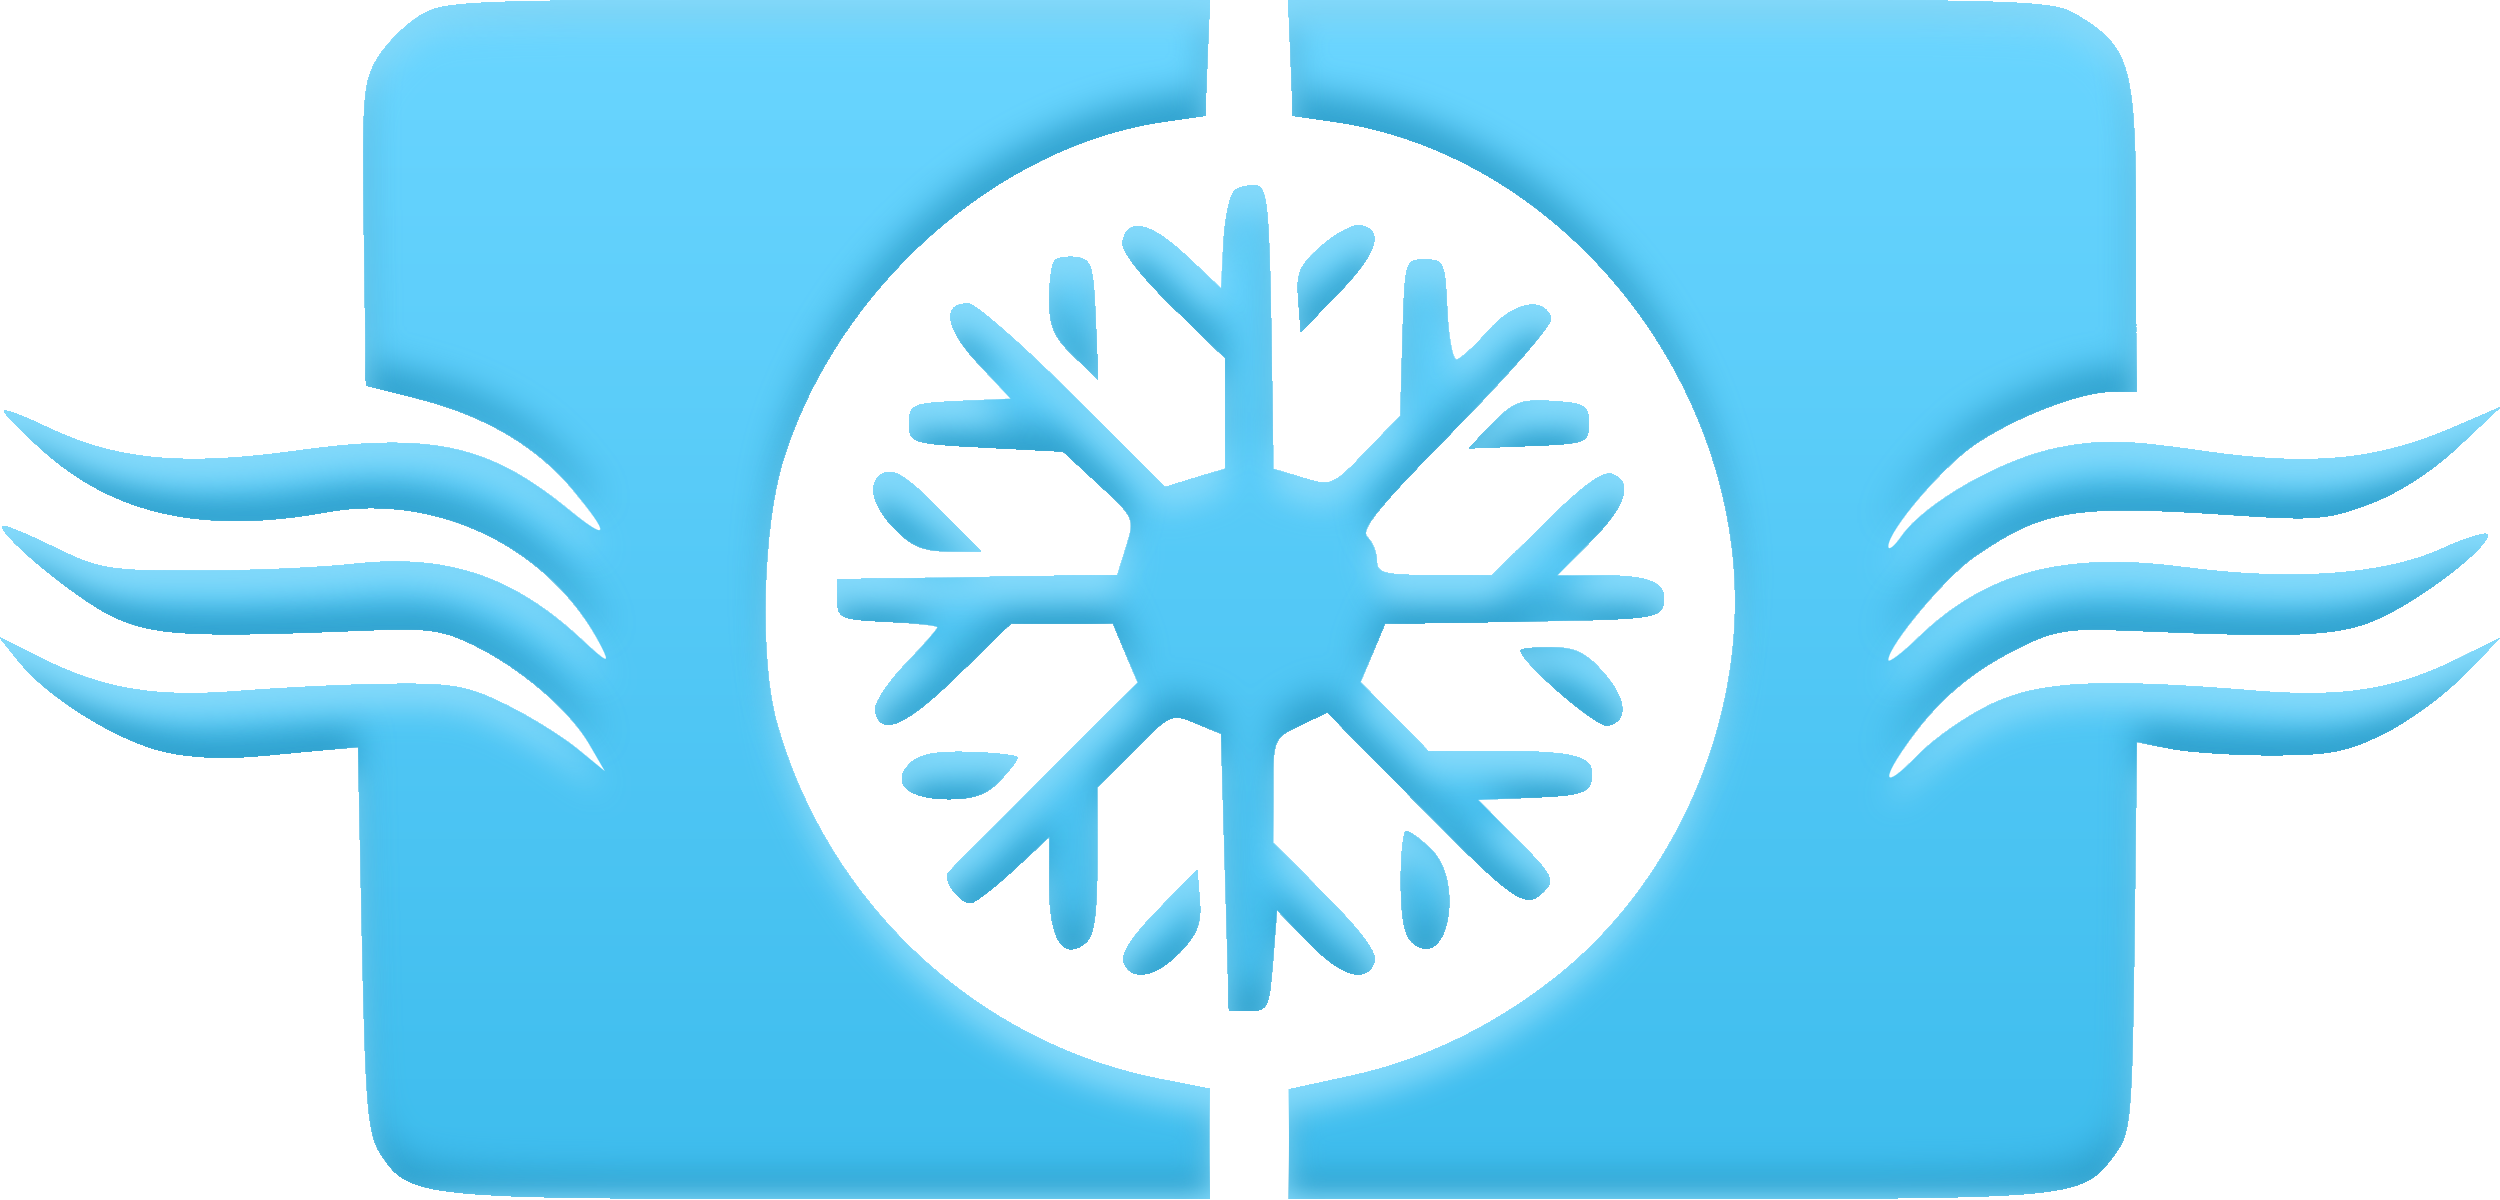
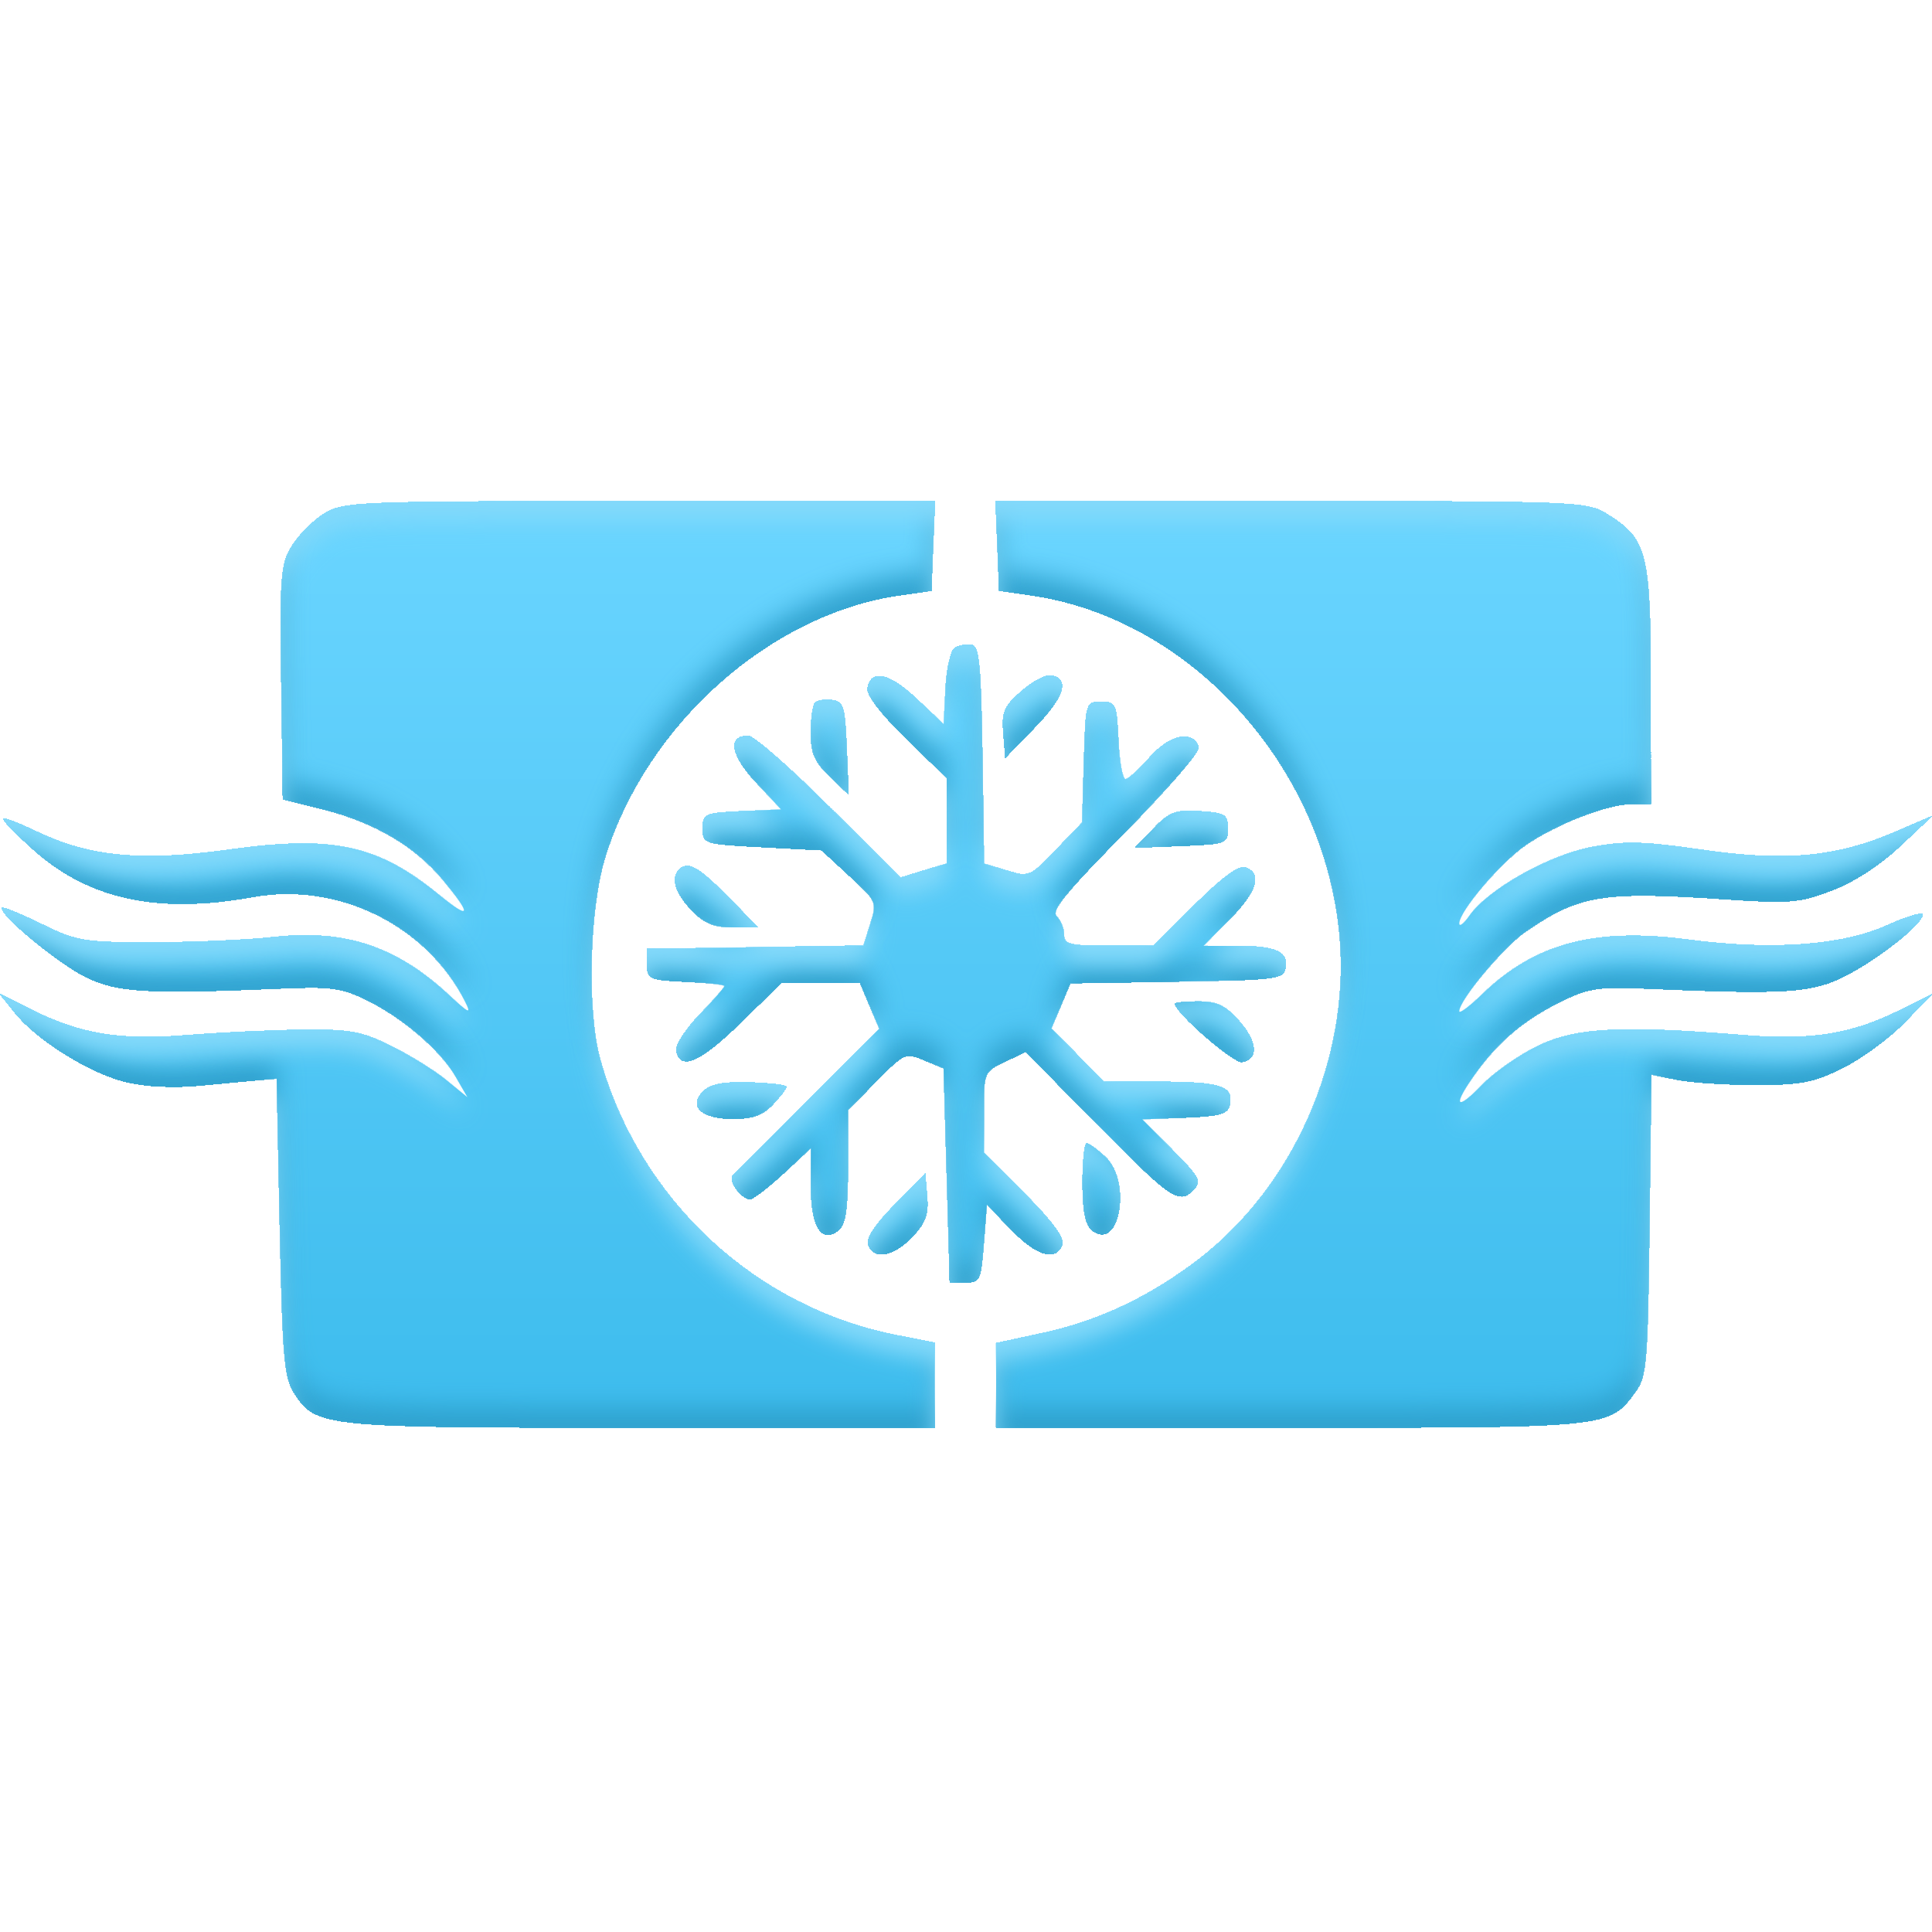
- <svg xmlns="http://www.w3.org/2000/svg" width="794" height="381" fill="none">
+ <svg xmlns="http://www.w3.org/2000/svg" width="794" height="794" viewBox="0 -206 794 794" fill="none">
  <g filter="url(#a)">
    <path fill="url(#b)" fill-rule="evenodd" d="M133.368 5.063c-4.55 2.774-10.555 8.763-13.344 13.314-4.672 7.616-5.023 12.07-4.419 56.16l.655 47.888 16.496 4.154c21.161 5.33 37.942 15.243 49.332 29.143 11.989 14.631 11.413 16.577-1.746 5.918-25.316-20.503-43.388-24.374-86.105-18.438-36.061 5.01-57.405 3.008-79.223-7.436-7.02-3.357-13.136-5.733-13.593-5.276-.46.457 4.977 6.055 12.078 12.441 22.9 20.585 51.227 26.767 90.244 19.691 35.252-6.39 71.556 11.456 87.359 42.946 2.741 5.459 1.812 5.078-6.644-2.72-21.635-19.956-42.839-26.953-71.878-23.719-10.539 1.175-32.865 2.152-49.615 2.175-28.833.038-31.3-.374-46.317-7.703C7.923 169.345.787 166.459.787 167.19c0 3.612 23.658 23.004 34.563 28.331 13.03 6.365 24.932 7.032 82.179 4.614 18.415-.777 23.27-.074 33.185 4.811 14.837 7.312 30.166 20.527 36.452 31.427l4.918 8.532-8.725-7.091c-4.801-3.9-15.009-10.181-22.686-13.958-12.215-6.01-16.811-6.837-36.799-6.619-12.563.135-33.833 1.14-47.268 2.231-27.516 2.236-43.786-.472-64.158-10.682L0 202.546l6.104 7.598c9.116 11.347 30.944 24.94 45.76 28.493 8.413 2.017 19.56 2.517 31.137 1.396 9.918-.962 20.887-1.972 24.377-2.246l6.344-.495 1.269 61.031c1.112 53.496 1.843 61.901 5.908 68.098 9.233 14.076 11.088 14.261 142.477 14.261h120.63v-34.871l-15.686-3.086c-57.996-11.41-105.34-55.43-121.587-113.047-5.665-20.087-4.622-62.348 2.065-83.75 17.085-54.684 67.79-99.703 120.862-107.31l13.077-1.872L384.23 0 262.934.01C146.377.018 141.317.216 133.368 5.063m277.286 31.683 13.078 1.873c66.223 9.492 121.496 71.144 126.957 141.608 3.827 49.405-19.069 101.3-57.907 131.237-19.833 15.285-41.05 25.368-63.728 30.287l-19.669 4.266v34.665h120.801c131.817 0 131.005.084 141.87-14.677 4.692-6.375 5.134-11.562 5.837-68.639l.761-61.747 10.659 2.107c5.863 1.157 20.367 2.104 32.231 2.104 18.309 0 23.684-1.038 35.531-6.863 7.677-3.774 19.097-12.131 25.378-18.572l11.421-11.712-12.953 6.466c-19.816 9.89-36.551 12.573-64.326 10.309-49.841-4.061-68.494-3.137-84.046 4.157-7.769 3.644-18.334 10.956-23.476 16.25-11.123 11.454-12.25 8.543-2.111-5.456 9.382-12.951 19.93-21.704 35.098-29.128 10.583-5.179 15.134-5.86 33.802-5.055 58.638 2.53 68.934 1.848 83.022-5.507 13.687-7.144 31.183-21.062 31.183-24.805 0-1.173-6.565.827-14.593 4.448-18.399 8.302-47.608 10.36-82.166 5.784-37.678-4.987-62.597 1.64-84.065 22.346-5.235 5.051-9.517 8.246-9.517 7.104 0-4.599 18.212-26.488 27.206-32.698 22.153-15.301 31.434-16.781 83.192-13.283 25.252 1.707 29.312 1.357 42.545-3.655 9.058-3.431 19.691-10.291 27.917-18.011l13.288-12.472-14.623 6.305c-24.334 10.489-45.261 12.476-79.388 7.54-24.668-3.569-32.033-3.756-45.803-1.158-17.57 3.317-42.639 17.385-50.192 28.168-2.279 3.251-4.142 4.68-4.142 3.173 0-5.013 17.001-25.087 27.28-32.211 12.641-8.761 33.792-16.938 43.809-16.938h7.585l-.01-48.854c-.01-54.557-1.464-60.135-18.366-70.439C652.075.216 647.014.018 530.457.01L409.162 0zm-18.255 23.592c-1.667 1.079-3.38 8.558-3.807 16.618l-.779 14.654-11.128-10.395c-11.388-10.64-18.613-12.233-20.113-4.44-.528 2.737 5.439 10.52 15.831 20.664l16.679 16.271v35.172l-19.034 5.847-29.224-29.145c-16.072-16.029-31.084-29.145-33.355-29.145-8.479 0-7.177 7.766 3.188 19.009l10.316 11.192-16.07.762c-15.242.723-16.067 1.086-16.067 7.106 0 6.24.401 6.365 24.424 7.613l24.425 1.269 11.433 10.555c11.157 10.301 11.365 10.776 8.599 19.613l-2.835 9.058-88.887 1.38v6.345c0 6.01.835 6.385 15.862 7.101 8.725.414 15.862 1.223 15.862 1.797 0 .571-4.609 5.883-10.241 11.803s-9.9 12.525-9.486 14.672c1.609 8.362 9.517 4.982 26.033-11.134l17.04-16.625h32.418l7.868 18.828-29.272 29.29c-16.1 16.108-30.011 30.117-30.909 31.129-1.875 2.112 3.634 9.578 7.068 9.578 1.256 0 7.398-4.713 13.646-10.474l11.365-10.476v15.24c0 17.065 4.428 24.201 11.42 18.4 2.873-2.386 3.807-8.819 3.807-26.237v-23.077l11.718-11.895c11.435-11.613 11.905-11.816 19.668-8.558l7.951 3.34 2.538 87.999h6.345c5.964 0 6.421-.962 7.613-16.009l1.269-16.012 10.033 10.302c10.486 10.765 18.237 13.098 20.856 6.278 1.048-2.733-3.858-9.464-15.309-21.003l-16.849-16.979v-16.597c0-16.375.117-16.651 8.624-20.71l8.626-4.113 27.539 27.944c31.942 32.411 35.335 34.815 41.068 29.082 3.71-3.713 3.01-5.112-8.324-16.621l-12.378-12.565 17.519-.761c14.794-.64 17.662-1.503 18.43-5.53 1.409-7.378-4.05-9.106-28.881-9.149l-22.947-.038-21.493-21.9 7.766-18.587 43.737-.693c40.49-.645 43.804-1.051 44.654-5.467 1.292-6.735-3.827-9.103-19.78-9.149l-13.852-.038 10.68-10.882c11.172-11.383 13.45-18.669 6.659-21.275-2.733-1.048-9.464 3.857-21.003 15.308l-16.979 16.849h-18.336c-15.966 0-18.336-.591-18.336-4.568 0-2.512-1.371-5.939-3.043-7.611-2.368-2.368 3.903-10.073 28.176-34.624 17.171-17.37 30.728-33.074 30.127-34.899-2.32-7.035-11.855-5.06-19.923 4.129-4.37 4.977-8.915 9.051-10.1 9.051s-2.495-7.137-2.909-15.862c-.716-15.027-1.091-15.862-7.101-15.862-6.286 0-6.352.234-7.07 24.795l-.729 24.798-10.816 11.288c-10.586 11.05-11.012 11.228-20.153 8.421l-9.337-2.865-.693-44.606c-.576-37.297-1.315-44.715-4.497-45.27-2.094-.366-5.17.218-6.835 1.296m27.412 17.732c-7.119 6.216-8.142 8.586-7.436 17.23l.817 10.022L425.343 92.8c12.027-12.395 14.332-19.699 6.675-21.174-2.175-.418-7.669 2.48-12.207 6.444m-84.763 4.726c-.99.99-1.799 6.535-1.799 12.324 0 8.415 1.548 12.004 7.738 17.932l7.735 7.413-.756-18.99c-.675-16.893-1.332-19.075-5.939-19.735-2.85-.409-5.989.069-6.979 1.056m139.046 51.719-7.523 7.852 18.991-.756c18.367-.733 18.994-.969 18.994-7.103 0-5.721-1.127-6.419-11.469-7.094-10.002-.655-12.433.254-18.993 7.101m-194.986 16.913c-3.433 3.431-1.512 9.638 5.127 16.567 5.261 5.492 9.156 7.119 17.034 7.119h10.218l-12.5-12.69c-12.065-12.25-16.29-14.587-19.879-10.996m203.876 55.125c0 3.578 24.132 24.518 27.505 23.869 6.751-1.302 6.208-8.284-1.312-16.852-5.55-6.327-9.03-8.002-16.608-8.002-5.271 0-9.585.444-9.585.985m-193.986 36.015c-6.169 6.17-.593 11.22 12.395 11.22 7.87 0 12.116-1.541 16.187-5.873 3.035-3.231 5.517-6.487 5.517-7.235 0-.746-6.74-1.561-14.976-1.81-10.928-.327-16.097.673-19.123 3.698m155.918 37.558c0 11.291 1.152 17.141 3.806 19.344 11.167 9.268 16.522-19.702 5.548-30.013-3.231-3.036-6.657-5.518-7.613-5.518-.96 0-1.741 7.284-1.741 16.187m-77.119 8.87c-8.177 8.322-11.877 13.984-10.865 16.623 2.376 6.187 10.18 4.751 17.89-3.294 5.525-5.769 6.822-9.253 6.185-16.626l-.807-9.324z" clip-rule="evenodd" />
  </g>
  <defs>
    <linearGradient id="b" x1="824.703" x2="824.703" y1="0" y2="380.682" gradientUnits="userSpaceOnUse">
      <stop stop-color="#6AD5FF" />
      <stop offset="1" stop-color="#3DBCED" />
    </linearGradient>
    <filter id="a" width="1649.41" height="396.566" x="0" y="-7.942" color-interpolation-filters="sRGB" filterUnits="userSpaceOnUse">
      <feFlood flood-opacity="0" result="BackgroundImageFix" />
      <feBlend in="SourceGraphic" in2="BackgroundImageFix" result="shape" />
      <feColorMatrix in="SourceAlpha" result="hardAlpha" values="0 0 0 0 0 0 0 0 0 0 0 0 0 0 0 0 0 0 127 0" />
      <feOffset dy="-7.942" />
      <feGaussianBlur stdDeviation="5.659" />
      <feComposite in2="hardAlpha" k2="-1" k3="1" operator="arithmetic" />
      <feColorMatrix values="0 0 0 0 0.178 0 0 0 0 0.628 0 0 0 0 0.802 0 0 0 1 0" />
      <feBlend in2="shape" result="effect1_innerShadow_1215_12551" />
      <feColorMatrix in="SourceAlpha" result="hardAlpha" values="0 0 0 0 0 0 0 0 0 0 0 0 0 0 0 0 0 0 127 0" />
      <feOffset dy="7.942" />
      <feGaussianBlur stdDeviation="4.765" />
      <feComposite in2="hardAlpha" k2="-1" k3="1" operator="arithmetic" />
      <feColorMatrix values="0 0 0 0 0.515 0 0 0 0 0.852 0 0 0 0 0.982 0 0 0 1 0" />
      <feBlend in2="effect1_innerShadow_1215_12551" result="effect2_innerShadow_1215_12551" />
    </filter>
  </defs>
</svg>
